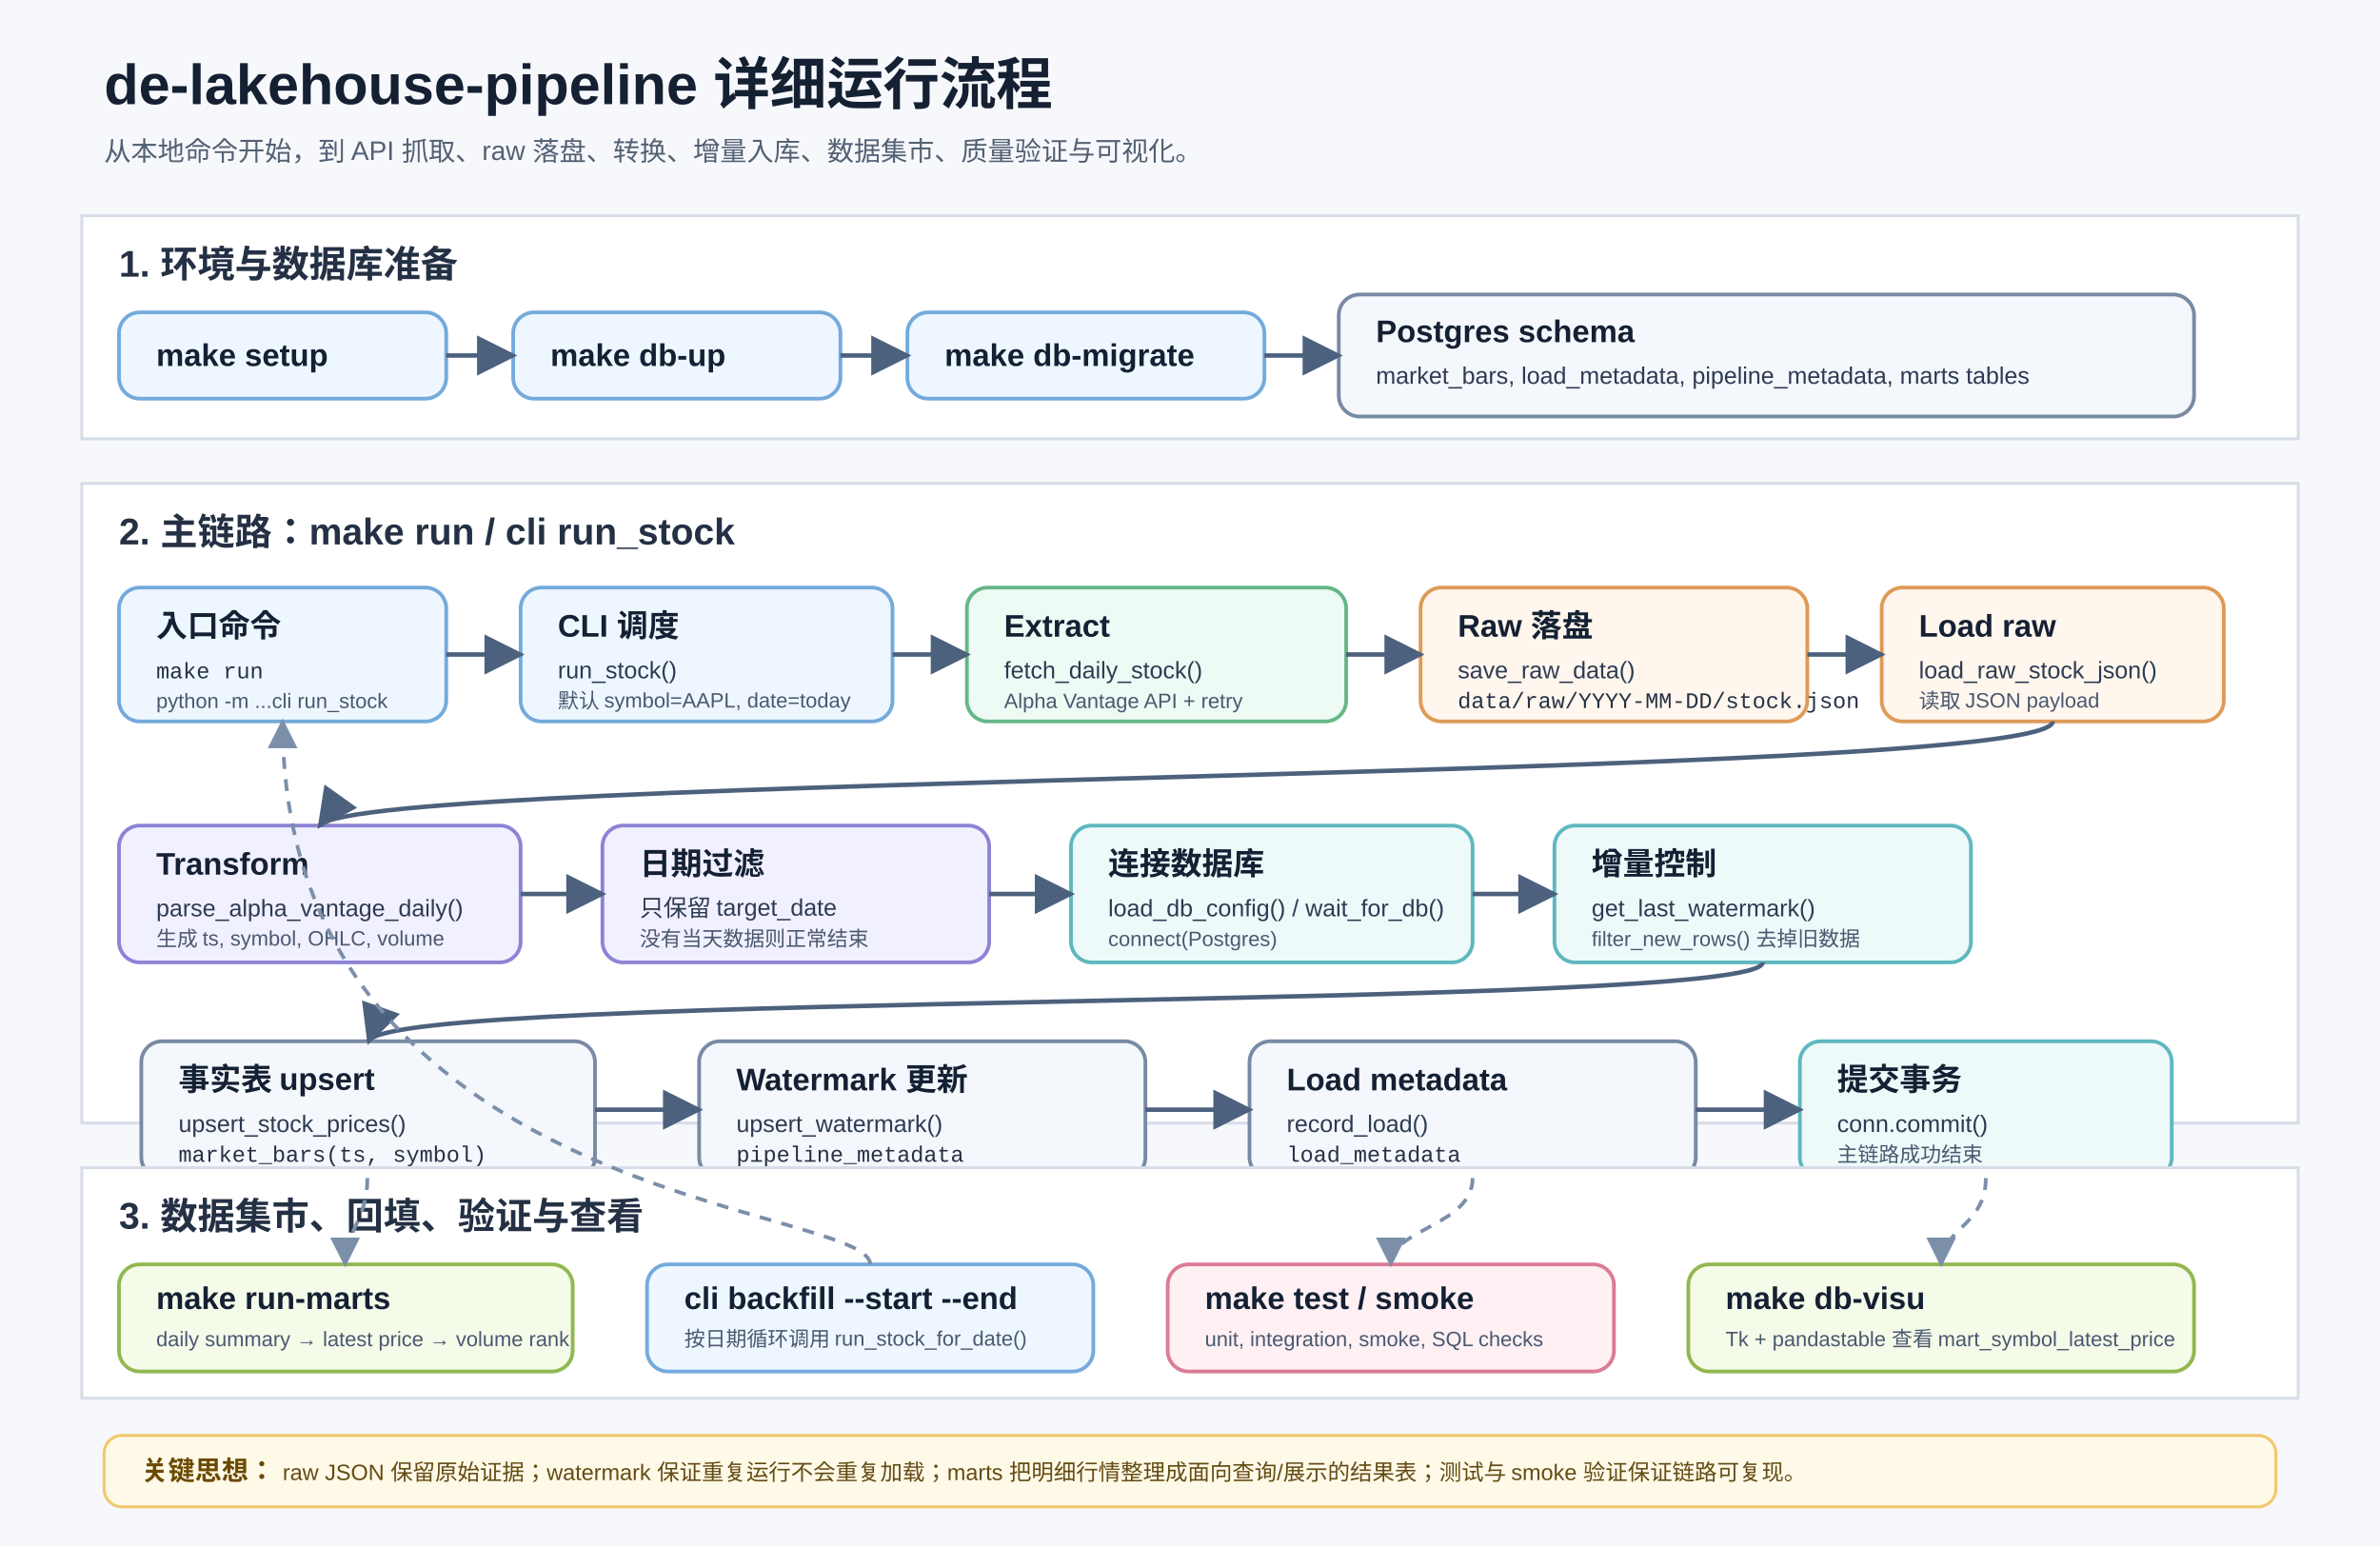
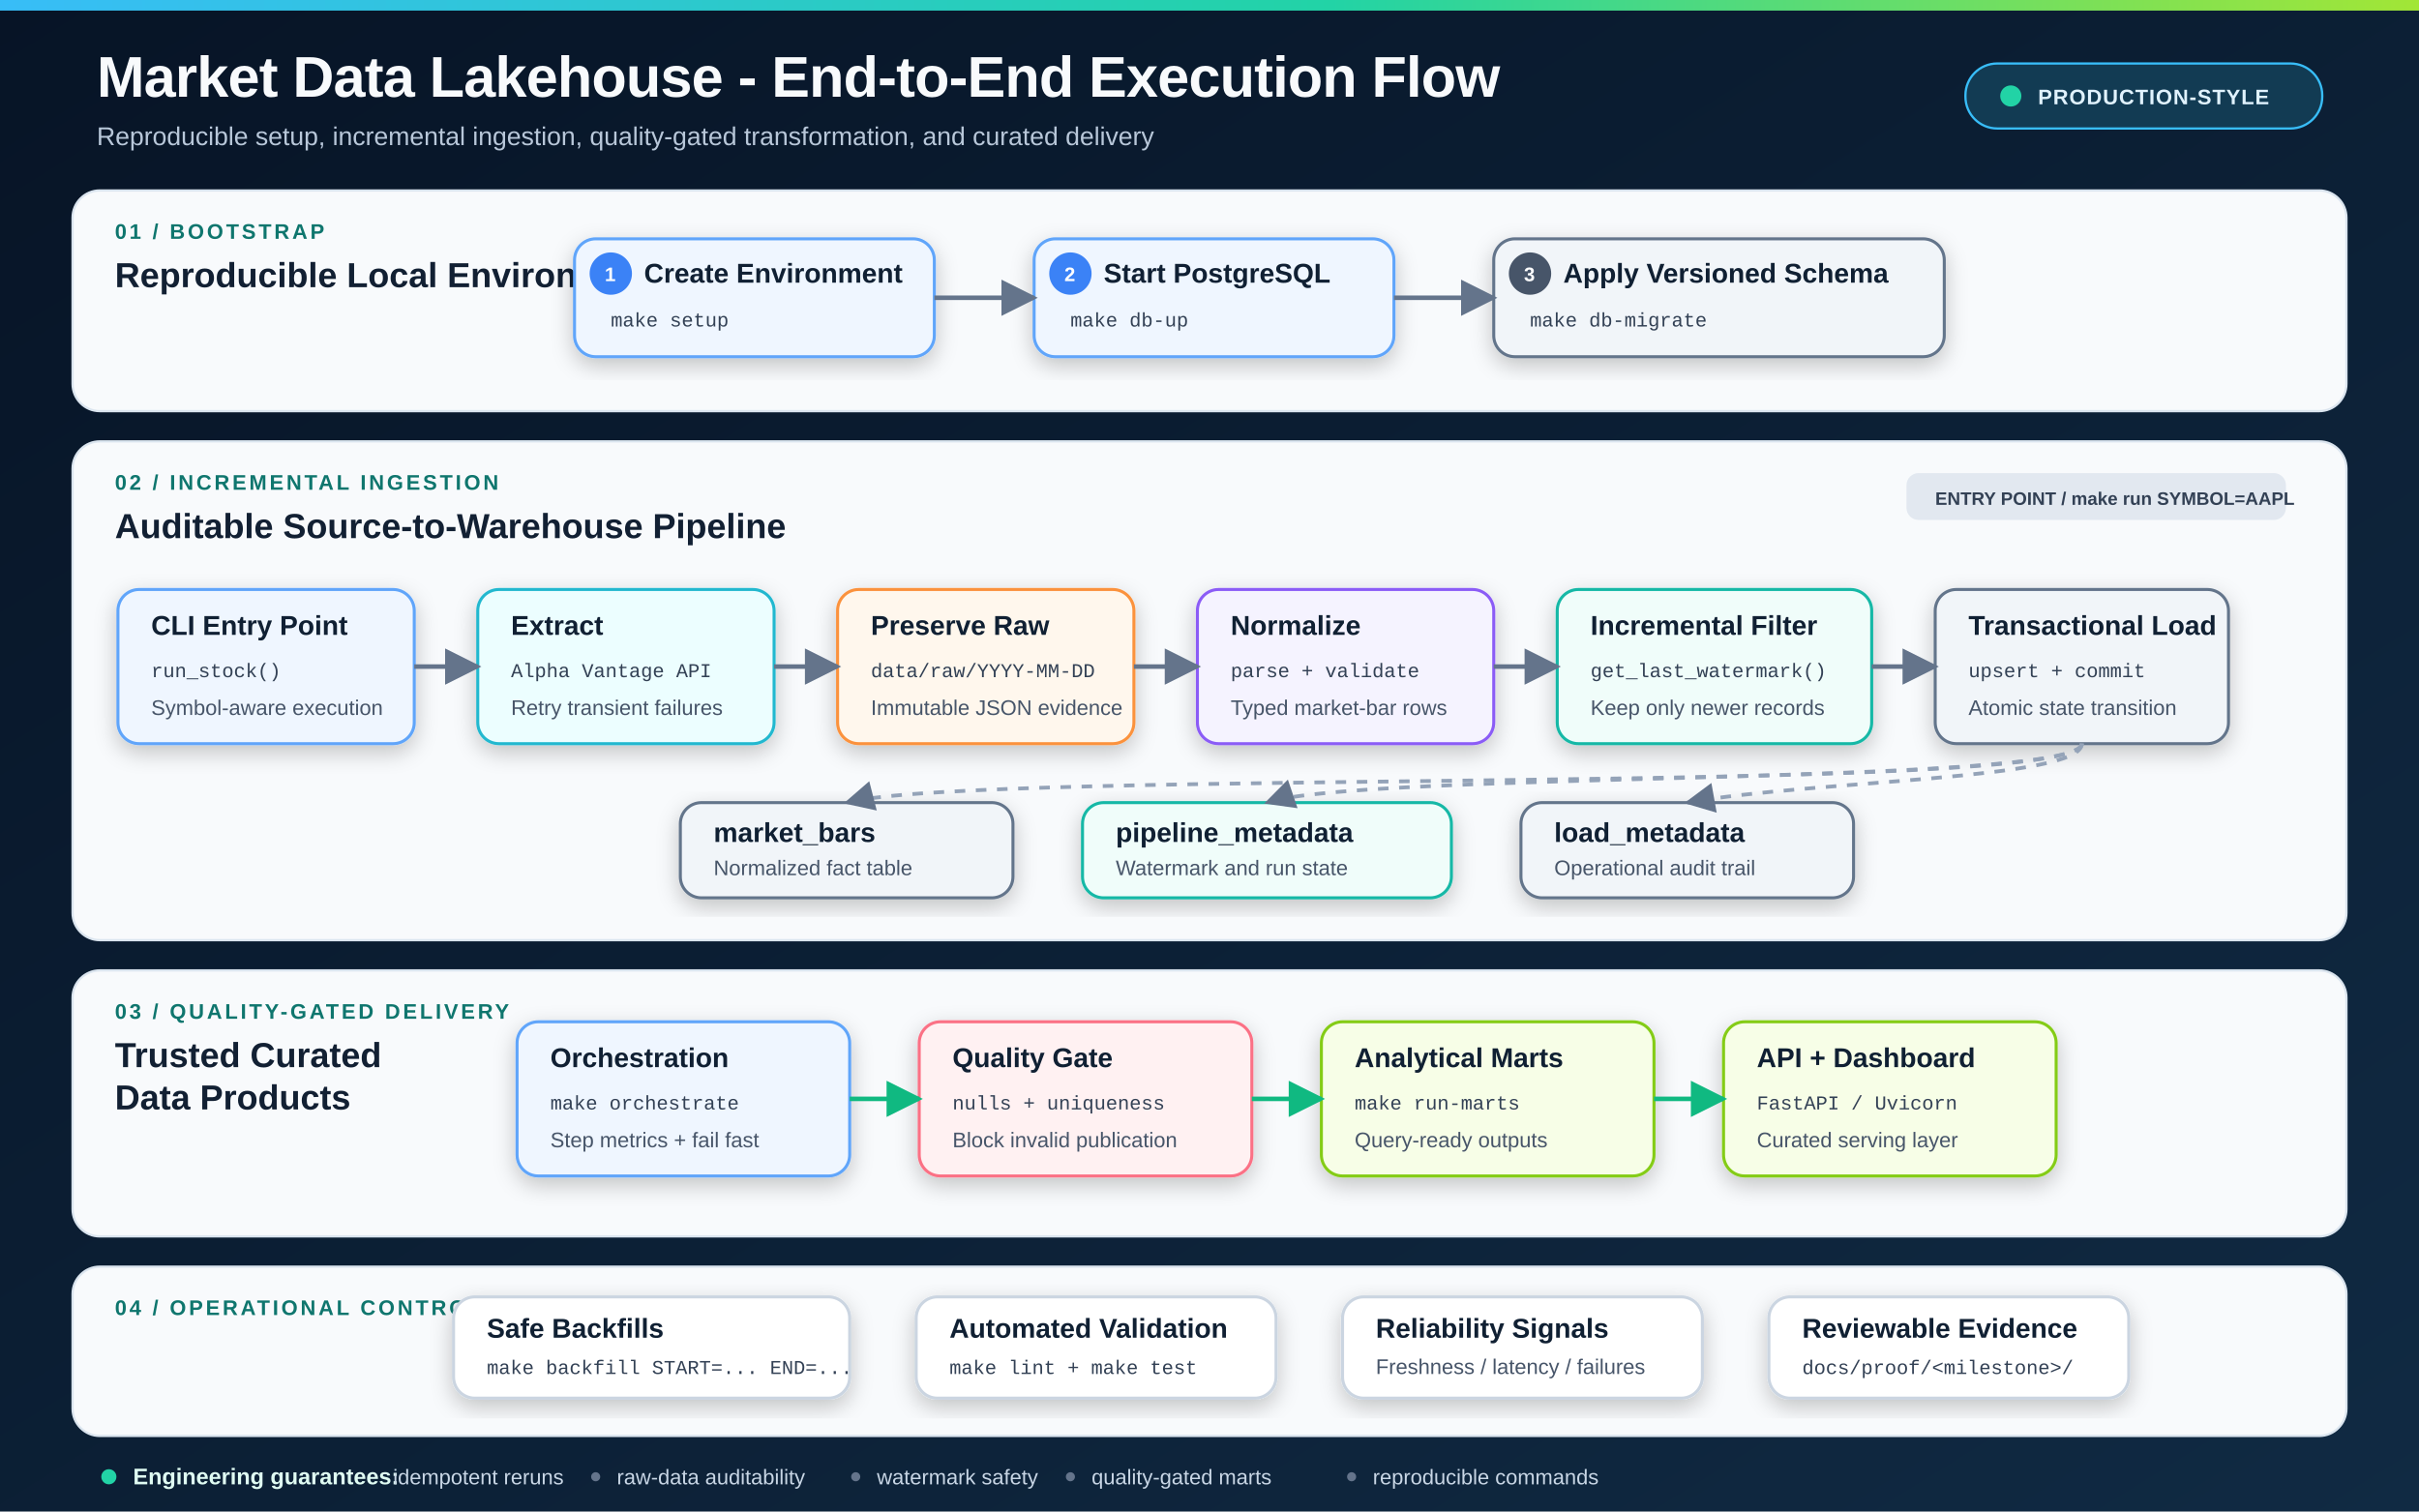
- <svg xmlns="http://www.w3.org/2000/svg" width="1600" height="1040" viewBox="0 0 1600 1040" role="img" aria-labelledby="title desc">
+ <svg xmlns="http://www.w3.org/2000/svg" width="1600" height="1000" viewBox="0 0 1600 1000" role="img" aria-labelledby="title desc">
  <defs>
+     <linearGradient id="background" x1="0" y1="0" x2="1" y2="1">
+       <stop offset="0%" stop-color="#071426" />
+       <stop offset="100%" stop-color="#102a43" />
+     </linearGradient>
+     <linearGradient id="headerAccent" x1="0" y1="0" x2="1" y2="0">
+       <stop offset="0%" stop-color="#38bdf8" />
+       <stop offset="55%" stop-color="#22d3a6" />
+       <stop offset="100%" stop-color="#a3e635" />
+     </linearGradient>
+     <filter id="shadow" x="-20%" y="-20%" width="140%" height="140%">
+       <feDropShadow dx="0" dy="5" stdDeviation="7" flood-color="#020617" flood-opacity="0.22" />
+     </filter>
+     <marker id="arrow" viewBox="0 0 10 10" refX="9" refY="5" markerWidth="8" markerHeight="8" orient="auto">
+       <path d="M 0 0 L 10 5 L 0 10 z" fill="#64748b" />
+     </marker>
+     <marker id="arrowGreen" viewBox="0 0 10 10" refX="9" refY="5" markerWidth="8" markerHeight="8" orient="auto">
+       <path d="M 0 0 L 10 5 L 0 10 z" fill="#10b981" />
+     </marker>
    <style>
-       .bg { fill: #f7f8fb; }
-       .lane { fill: #ffffff; stroke: #d7dde8; stroke-width: 2; }
-       .lane-title { font: 700 25px "Microsoft YaHei", "Segoe UI", Arial, sans-serif; fill: #243044; }
-       .box { stroke-width: 2.5; rx: 14; ry: 14; }
-       .box-title { font: 700 21px "Microsoft YaHei", "Segoe UI", Arial, sans-serif; fill: #142033; }
-       .box-text { font: 16px "Microsoft YaHei", "Segoe UI", Arial, sans-serif; fill: #2d3b53; }
-       .small { font: 14px "Microsoft YaHei", "Segoe UI", Arial, sans-serif; fill: #4a5870; }
-       .mono { font: 15px Consolas, "Courier New", monospace; fill: #263244; }
-       .arrow { fill: none; stroke: #4c617d; stroke-width: 3; marker-end: url(#arrow); }
-       .arrow-soft { fill: none; stroke: #7b8fa9; stroke-width: 2.5; stroke-dasharray: 8 7; marker-end: url(#arrow-soft); }
-       .note { fill: #fff9e8; stroke: #f1c86b; stroke-width: 2; rx: 12; ry: 12; }
-       .note-title { font: 700 18px "Microsoft YaHei", "Segoe UI", Arial, sans-serif; fill: #6b4a00; }
-       .note-text { font: 15px "Microsoft YaHei", "Segoe UI", Arial, sans-serif; fill: #634b12; }
-       .cmd { fill: #eef7ff; stroke: #75aadb; }
-       .extract { fill: #eefaf4; stroke: #65b788; }
-       .raw { fill: #fff6ed; stroke: #df9a58; }
-       .transform { fill: #f1f0ff; stroke: #8d83d5; }
-       .load { fill: #eef9fa; stroke: #5fb7bf; }
-       .db { fill: #f4f7fb; stroke: #788aa4; }
-       .mart { fill: #f5fbe9; stroke: #91b851; }
-       .qa { fill: #fff0f4; stroke: #db7b95; }
+       .title { font: 800 38px "Segoe UI", Arial, sans-serif; fill: #f8fafc; letter-spacing: -0.5px; }
+       .subtitle { font: 17px "Segoe UI", Arial, sans-serif; fill: #b8c7d9; }
+       .lane { fill: #f8fafc; stroke: #dbe5ef; stroke-width: 1.5; rx: 18; }
+       .lane-label { font: 700 14px "Segoe UI", Arial, sans-serif; fill: #0f766e; letter-spacing: 1.8px; }
+       .lane-title { font: 750 23px "Segoe UI", Arial, sans-serif; fill: #122033; }
+       .box { stroke-width: 2; rx: 14; filter: url(#shadow); }
+       .box-title { font: 700 18px "Segoe UI", Arial, sans-serif; fill: #102033; }
+       .box-text { font: 14px "Segoe UI", Arial, sans-serif; fill: #475569; }
+       .box-mono { font: 13px Consolas, "Courier New", monospace; fill: #334155; }
+       .step { font: 800 13px "Segoe UI", Arial, sans-serif; fill: #ffffff; }
+       .arrow { fill: none; stroke: #64748b; stroke-width: 3; marker-end: url(#arrow); }
+       .arrow-green { fill: none; stroke: #10b981; stroke-width: 3; marker-end: url(#arrowGreen); }
+       .arrow-dash { fill: none; stroke: #94a3b8; stroke-width: 2.5; stroke-dasharray: 7 7; marker-end: url(#arrow); }
+       .command { fill: #eff6ff; stroke: #60a5fa; }
+       .source { fill: #ecfeff; stroke: #22b8cf; }
+       .raw { fill: #fff7ed; stroke: #fb923c; }
+       .process { fill: #f5f3ff; stroke: #8b5cf6; }
+       .state { fill: #f0fdfa; stroke: #14b8a6; }
+       .database { fill: #f1f5f9; stroke: #64748b; }
+       .quality { fill: #fff1f2; stroke: #fb7185; }
+       .delivery { fill: #f7fee7; stroke: #84cc16; }
+       .ops { fill: #ffffff; stroke: #cbd5e1; }
+       .chip { fill: #e2e8f0; rx: 8; }
+       .chip-text { font: 700 12px "Segoe UI", Arial, sans-serif; fill: #334155; }
+       .footer-title { font: 700 15px "Segoe UI", Arial, sans-serif; fill: #dffbf2; }
+       .footer-text { font: 14px "Segoe UI", Arial, sans-serif; fill: #c8d6e5; }
    </style>
-     <marker id="arrow" viewBox="0 0 10 10" refX="9" refY="5" markerWidth="9" markerHeight="9" orient="auto-start-reverse">
-       <path d="M 0 0 L 10 5 L 0 10 z" fill="#4c617d" />
-     </marker>
-     <marker id="arrow-soft" viewBox="0 0 10 10" refX="9" refY="5" markerWidth="8" markerHeight="8" orient="auto-start-reverse">
-       <path d="M 0 0 L 10 5 L 0 10 z" fill="#7b8fa9" />
-     </marker>
  </defs>
-   <rect class="bg" x="0" y="0" width="1600" height="1040" />
-   <text x="70" y="70" style="font: 800 38px 'Microsoft YaHei','Segoe UI',Arial,sans-serif; fill:#152033;">de-lakehouse-pipeline 详细运行流程</text>
-   <text x="70" y="108" style="font: 18px 'Microsoft YaHei','Segoe UI',Arial,sans-serif; fill:#526174;">从本地命令开始，到 API 抓取、raw 落盘、转换、增量入库、数据集市、质量验证与可视化。</text>
-   <rect class="lane" x="55" y="145" width="1490" height="150" />
-   <text class="lane-title" x="80" y="186">1. 环境与数据库准备</text>
-   <rect class="box cmd" x="80" y="210" width="220" height="58" />
-   <text class="box-title" x="105" y="246">make setup</text>
-   <rect class="box cmd" x="345" y="210" width="220" height="58" />
-   <text class="box-title" x="370" y="246">make db-up</text>
-   <rect class="box cmd" x="610" y="210" width="240" height="58" />
-   <text class="box-title" x="635" y="246">make db-migrate</text>
-   <rect class="box db" x="900" y="198" width="575" height="82" />
-   <text class="box-title" x="925" y="230">Postgres schema</text>
-   <text class="box-text" x="925" y="258">market_bars, load_metadata, pipeline_metadata, marts tables</text>
-   <path class="arrow" d="M300 239 H345" />
-   <path class="arrow" d="M565 239 H610" />
-   <path class="arrow" d="M850 239 H900" />
-   <rect class="lane" x="55" y="325" width="1490" height="430" />
-   <text class="lane-title" x="80" y="366">2. 主链路：make run / cli run_stock</text>
-   <rect class="box cmd" x="80" y="395" width="220" height="90" />
-   <text class="box-title" x="105" y="428">入口命令</text>
-   <text class="mono" x="105" y="456">make run</text>
-   <text class="small" x="105" y="476">python -m ...cli run_stock</text>
-   <rect class="box cmd" x="350" y="395" width="250" height="90" />
-   <text class="box-title" x="375" y="428">CLI 调度</text>
-   <text class="box-text" x="375" y="456">run_stock()</text>
-   <text class="small" x="375" y="476">默认 symbol=AAPL, date=today</text>
-   <rect class="box extract" x="650" y="395" width="255" height="90" />
-   <text class="box-title" x="675" y="428">Extract</text>
-   <text class="box-text" x="675" y="456">fetch_daily_stock()</text>
-   <text class="small" x="675" y="476">Alpha Vantage API + retry</text>
-   <rect class="box raw" x="955" y="395" width="260" height="90" />
-   <text class="box-title" x="980" y="428">Raw 落盘</text>
-   <text class="box-text" x="980" y="456">save_raw_data()</text>
-   <text class="mono" x="980" y="476">data/raw/YYYY-MM-DD/stock.json</text>
-   <rect class="box raw" x="1265" y="395" width="230" height="90" />
-   <text class="box-title" x="1290" y="428">Load raw</text>
-   <text class="box-text" x="1290" y="456">load_raw_stock_json()</text>
-   <text class="small" x="1290" y="476">读取 JSON payload</text>
-   <path class="arrow" d="M300 440 H350" />
-   <path class="arrow" d="M600 440 H650" />
-   <path class="arrow" d="M905 440 H955" />
-   <path class="arrow" d="M1215 440 H1265" />
-   <rect class="box transform" x="80" y="555" width="270" height="92" />
-   <text class="box-title" x="105" y="588">Transform</text>
-   <text class="box-text" x="105" y="616">parse_alpha_vantage_daily()</text>
-   <text class="small" x="105" y="636">生成 ts, symbol, OHLC, volume</text>
-   <rect class="box transform" x="405" y="555" width="260" height="92" />
-   <text class="box-title" x="430" y="588">日期过滤</text>
-   <text class="box-text" x="430" y="616">只保留 target_date</text>
-   <text class="small" x="430" y="636">没有当天数据则正常结束</text>
-   <rect class="box load" x="720" y="555" width="270" height="92" />
-   <text class="box-title" x="745" y="588">连接数据库</text>
-   <text class="box-text" x="745" y="616">load_db_config() / wait_for_db()</text>
-   <text class="small" x="745" y="636">connect(Postgres)</text>
-   <rect class="box load" x="1045" y="555" width="280" height="92" />
-   <text class="box-title" x="1070" y="588">增量控制</text>
-   <text class="box-text" x="1070" y="616">get_last_watermark()</text>
-   <text class="small" x="1070" y="636">filter_new_rows() 去掉旧数据</text>
-   <path class="arrow" d="M1380 485 C1380 525 240 520 215 555" />
-   <path class="arrow" d="M350 601 H405" />
-   <path class="arrow" d="M665 601 H720" />
-   <path class="arrow" d="M990 601 H1045" />
-   <rect class="box db" x="95" y="700" width="305" height="92" />
-   <text class="box-title" x="120" y="733">事实表 upsert</text>
-   <text class="box-text" x="120" y="761">upsert_stock_prices()</text>
-   <text class="mono" x="120" y="781">market_bars(ts, symbol)</text>
-   <rect class="box db" x="470" y="700" width="300" height="92" />
-   <text class="box-title" x="495" y="733">Watermark 更新</text>
-   <text class="box-text" x="495" y="761">upsert_watermark()</text>
-   <text class="mono" x="495" y="781">pipeline_metadata</text>
-   <rect class="box db" x="840" y="700" width="300" height="92" />
-   <text class="box-title" x="865" y="733">Load metadata</text>
-   <text class="box-text" x="865" y="761">record_load()</text>
-   <text class="mono" x="865" y="781">load_metadata</text>
-   <rect class="box load" x="1210" y="700" width="250" height="92" />
-   <text class="box-title" x="1235" y="733">提交事务</text>
-   <text class="box-text" x="1235" y="761">conn.commit()</text>
-   <text class="small" x="1235" y="781">主链路成功结束</text>
-   <path class="arrow" d="M1185 647 C1185 680 260 666 248 700" />
-   <path class="arrow" d="M400 746 H470" />
-   <path class="arrow" d="M770 746 H840" />
-   <path class="arrow" d="M1140 746 H1210" />
-   <rect class="lane" x="55" y="785" width="1490" height="155" />
-   <text class="lane-title" x="80" y="826">3. 数据集市、回填、验证与查看</text>
-   <rect class="box mart" x="80" y="850" width="305" height="72" />
-   <text class="box-title" x="105" y="880">make run-marts</text>
-   <text class="small" x="105" y="905">daily summary → latest price → volume rank</text>
-   <rect class="box cmd" x="435" y="850" width="300" height="72" />
-   <text class="box-title" x="460" y="880">cli backfill --start --end</text>
-   <text class="small" x="460" y="905">按日期循环调用 run_stock_for_date()</text>
-   <rect class="box qa" x="785" y="850" width="300" height="72" />
-   <text class="box-title" x="810" y="880">make test / smoke</text>
-   <text class="small" x="810" y="905">unit, integration, smoke, SQL checks</text>
-   <rect class="box mart" x="1135" y="850" width="340" height="72" />
-   <text class="box-title" x="1160" y="880">make db-visu</text>
-   <text class="small" x="1160" y="905">Tk + pandastable 查看 mart_symbol_latest_price</text>
-   <path class="arrow-soft" d="M247 792 C247 820 232 828 232 850" />
-   <path class="arrow-soft" d="M585 850 C585 810 190 810 190 485" />
-   <path class="arrow-soft" d="M990 792 C990 824 935 826 935 850" />
-   <path class="arrow-soft" d="M1335 792 C1335 824 1305 826 1305 850" />
-   <rect class="note" x="70" y="965" width="1460" height="48" />
-   <text class="note-title" x="95" y="995">关键思想：</text>
-   <text class="note-text" x="190" y="995">raw JSON 保留原始证据；watermark 保证重复运行不会重复加载；marts 把明细行情整理成面向查询/展示的结果表；测试与 smoke 验证保证链路可复现。</text>
+   <rect width="1600" height="1000" fill="url(#background)" />
+   <rect x="0" y="0" width="1600" height="7" fill="url(#headerAccent)" />
+   <text id="titleText" class="title" x="64" y="64">Market Data Lakehouse - End-to-End Execution Flow</text>
+   <text class="subtitle" x="64" y="96">Reproducible setup, incremental ingestion, quality-gated transformation, and curated delivery</text>
+   <rect x="1300" y="42" width="236" height="43" rx="21" fill="#123b53" stroke="#38bdf8" stroke-width="1.5" />
+   <circle cx="1330" cy="63.5" r="7" fill="#22d3a6" />
+   <text x="1348" y="69" style="font:700 14px 'Segoe UI',Arial,sans-serif;fill:#e0f2fe;letter-spacing:.6px;">PRODUCTION-STYLE</text>
+   <rect class="lane" x="48" y="126" width="1504" height="146" />
+   <text class="lane-label" x="76" y="158">01 / BOOTSTRAP</text>
+   <text class="lane-title" x="76" y="190">Reproducible Local Environment</text>
+   <rect class="box command" x="380" y="158" width="238" height="78" />
+   <circle cx="404" cy="181" r="14" fill="#3b82f6" />
+   <text class="step" x="400" y="186">1</text>
+   <text class="box-title" x="426" y="187">Create Environment</text>
+   <text class="box-mono" x="404" y="216">make setup</text>
+   <rect class="box command" x="684" y="158" width="238" height="78" />
+   <circle cx="708" cy="181" r="14" fill="#3b82f6" />
+   <text class="step" x="704" y="186">2</text>
+   <text class="box-title" x="730" y="187">Start PostgreSQL</text>
+   <text class="box-mono" x="708" y="216">make db-up</text>
+   <rect class="box database" x="988" y="158" width="298" height="78" />
+   <circle cx="1012" cy="181" r="14" fill="#475569" />
+   <text class="step" x="1008" y="186">3</text>
+   <text class="box-title" x="1034" y="187">Apply Versioned Schema</text>
+   <text class="box-mono" x="1012" y="216">make db-migrate</text>
+   <path class="arrow" d="M618 197 H684" />
+   <path class="arrow" d="M922 197 H988" />
+   <rect class="lane" x="48" y="292" width="1504" height="330" />
+   <text class="lane-label" x="76" y="324">02 / INCREMENTAL INGESTION</text>
+   <text class="lane-title" x="76" y="356">Auditable Source-to-Warehouse Pipeline</text>
+   <rect x="1261" y="313" width="251" height="31" class="chip" />
+   <text class="chip-text" x="1280" y="334">ENTRY POINT / make run SYMBOL=AAPL</text>
+   <rect class="box command" x="78" y="390" width="196" height="102" />
+   <text class="box-title" x="100" y="420">CLI Entry Point</text>
+   <text class="box-mono" x="100" y="448">run_stock()</text>
+   <text class="box-text" x="100" y="473">Symbol-aware execution</text>
+   <rect class="box source" x="316" y="390" width="196" height="102" />
+   <text class="box-title" x="338" y="420">Extract</text>
+   <text class="box-mono" x="338" y="448">Alpha Vantage API</text>
+   <text class="box-text" x="338" y="473">Retry transient failures</text>
+   <rect class="box raw" x="554" y="390" width="196" height="102" />
+   <text class="box-title" x="576" y="420">Preserve Raw</text>
+   <text class="box-mono" x="576" y="448">data/raw/YYYY-MM-DD</text>
+   <text class="box-text" x="576" y="473">Immutable JSON evidence</text>
+   <rect class="box process" x="792" y="390" width="196" height="102" />
+   <text class="box-title" x="814" y="420">Normalize</text>
+   <text class="box-mono" x="814" y="448">parse + validate</text>
+   <text class="box-text" x="814" y="473">Typed market-bar rows</text>
+   <rect class="box state" x="1030" y="390" width="208" height="102" />
+   <text class="box-title" x="1052" y="420">Incremental Filter</text>
+   <text class="box-mono" x="1052" y="448">get_last_watermark()</text>
+   <text class="box-text" x="1052" y="473">Keep only newer records</text>
+   <rect class="box database" x="1280" y="390" width="194" height="102" />
+   <text class="box-title" x="1302" y="420">Transactional Load</text>
+   <text class="box-mono" x="1302" y="448">upsert + commit</text>
+   <text class="box-text" x="1302" y="473">Atomic state transition</text>
+   <path class="arrow" d="M274 441 H316" />
+   <path class="arrow" d="M512 441 H554" />
+   <path class="arrow" d="M750 441 H792" />
+   <path class="arrow" d="M988 441 H1030" />
+   <path class="arrow" d="M1238 441 H1280" />
+   <rect class="box database" x="450" y="531" width="220" height="63" />
+   <text class="box-title" x="472" y="557">market_bars</text>
+   <text class="box-text" x="472" y="579">Normalized fact table</text>
+   <rect class="box state" x="716" y="531" width="244" height="63" />
+   <text class="box-title" x="738" y="557">pipeline_metadata</text>
+   <text class="box-text" x="738" y="579">Watermark and run state</text>
+   <rect class="box database" x="1006" y="531" width="220" height="63" />
+   <text class="box-title" x="1028" y="557">load_metadata</text>
+   <text class="box-text" x="1028" y="579">Operational audit trail</text>
+   <path class="arrow-dash" d="M1377 492 C1377 516 1200 516 1116 531" />
+   <path class="arrow-dash" d="M1377 492 C1377 520 900 510 838 531" />
+   <path class="arrow-dash" d="M1377 492 C1377 527 650 508 560 531" />
+   <rect class="lane" x="48" y="642" width="1504" height="176" />
+   <text class="lane-label" x="76" y="674">03 / QUALITY-GATED DELIVERY</text>
+   <text class="lane-title" x="76" y="706">Trusted Curated</text>
+   <text class="lane-title" x="76" y="734">Data Products</text>
+   <rect class="box command" x="342" y="676" width="220" height="102" />
+   <text class="box-title" x="364" y="706">Orchestration</text>
+   <text class="box-mono" x="364" y="734">make orchestrate</text>
+   <text class="box-text" x="364" y="759">Step metrics + fail fast</text>
+   <rect class="box quality" x="608" y="676" width="220" height="102" />
+   <text class="box-title" x="630" y="706">Quality Gate</text>
+   <text class="box-mono" x="630" y="734">nulls + uniqueness</text>
+   <text class="box-text" x="630" y="759">Block invalid publication</text>
+   <rect class="box delivery" x="874" y="676" width="220" height="102" />
+   <text class="box-title" x="896" y="706">Analytical Marts</text>
+   <text class="box-mono" x="896" y="734">make run-marts</text>
+   <text class="box-text" x="896" y="759">Query-ready outputs</text>
+   <rect class="box delivery" x="1140" y="676" width="220" height="102" />
+   <text class="box-title" x="1162" y="706">API + Dashboard</text>
+   <text class="box-mono" x="1162" y="734">FastAPI / Uvicorn</text>
+   <text class="box-text" x="1162" y="759">Curated serving layer</text>
+   <path class="arrow-green" d="M562 727 H608" />
+   <path class="arrow-green" d="M828 727 H874" />
+   <path class="arrow-green" d="M1094 727 H1140" />
+   <rect class="lane" x="48" y="838" width="1504" height="112" />
+   <text class="lane-label" x="76" y="870">04 / OPERATIONAL CONTROLS</text>
+   <rect class="box ops" x="300" y="858" width="262" height="67" />
+   <text class="box-title" x="322" y="885">Safe Backfills</text>
+   <text class="box-mono" x="322" y="909">make backfill START=... END=...</text>
+   <rect class="box ops" x="606" y="858" width="238" height="67" />
+   <text class="box-title" x="628" y="885">Automated Validation</text>
+   <text class="box-mono" x="628" y="909">make lint + make test</text>
+   <rect class="box ops" x="888" y="858" width="238" height="67" />
+   <text class="box-title" x="910" y="885">Reliability Signals</text>
+   <text class="box-text" x="910" y="909">Freshness / latency / failures</text>
+   <rect class="box ops" x="1170" y="858" width="238" height="67" />
+   <text class="box-title" x="1192" y="885">Reviewable Evidence</text>
+   <text class="box-mono" x="1192" y="909">docs/proof/&lt;milestone&gt;/</text>
+   <circle cx="72" cy="977" r="5" fill="#22d3a6" />
+   <text class="footer-title" x="88" y="982">Engineering guarantees:</text>
+   <text class="footer-text" x="260" y="982">idempotent reruns</text>
+   <circle cx="394" cy="977" r="3" fill="#64748b" />
+   <text class="footer-text" x="408" y="982">raw-data auditability</text>
+   <circle cx="566" cy="977" r="3" fill="#64748b" />
+   <text class="footer-text" x="580" y="982">watermark safety</text>
+   <circle cx="708" cy="977" r="3" fill="#64748b" />
+   <text class="footer-text" x="722" y="982">quality-gated marts</text>
+   <circle cx="894" cy="977" r="3" fill="#64748b" />
+   <text class="footer-text" x="908" y="982">reproducible commands</text>
</svg>
